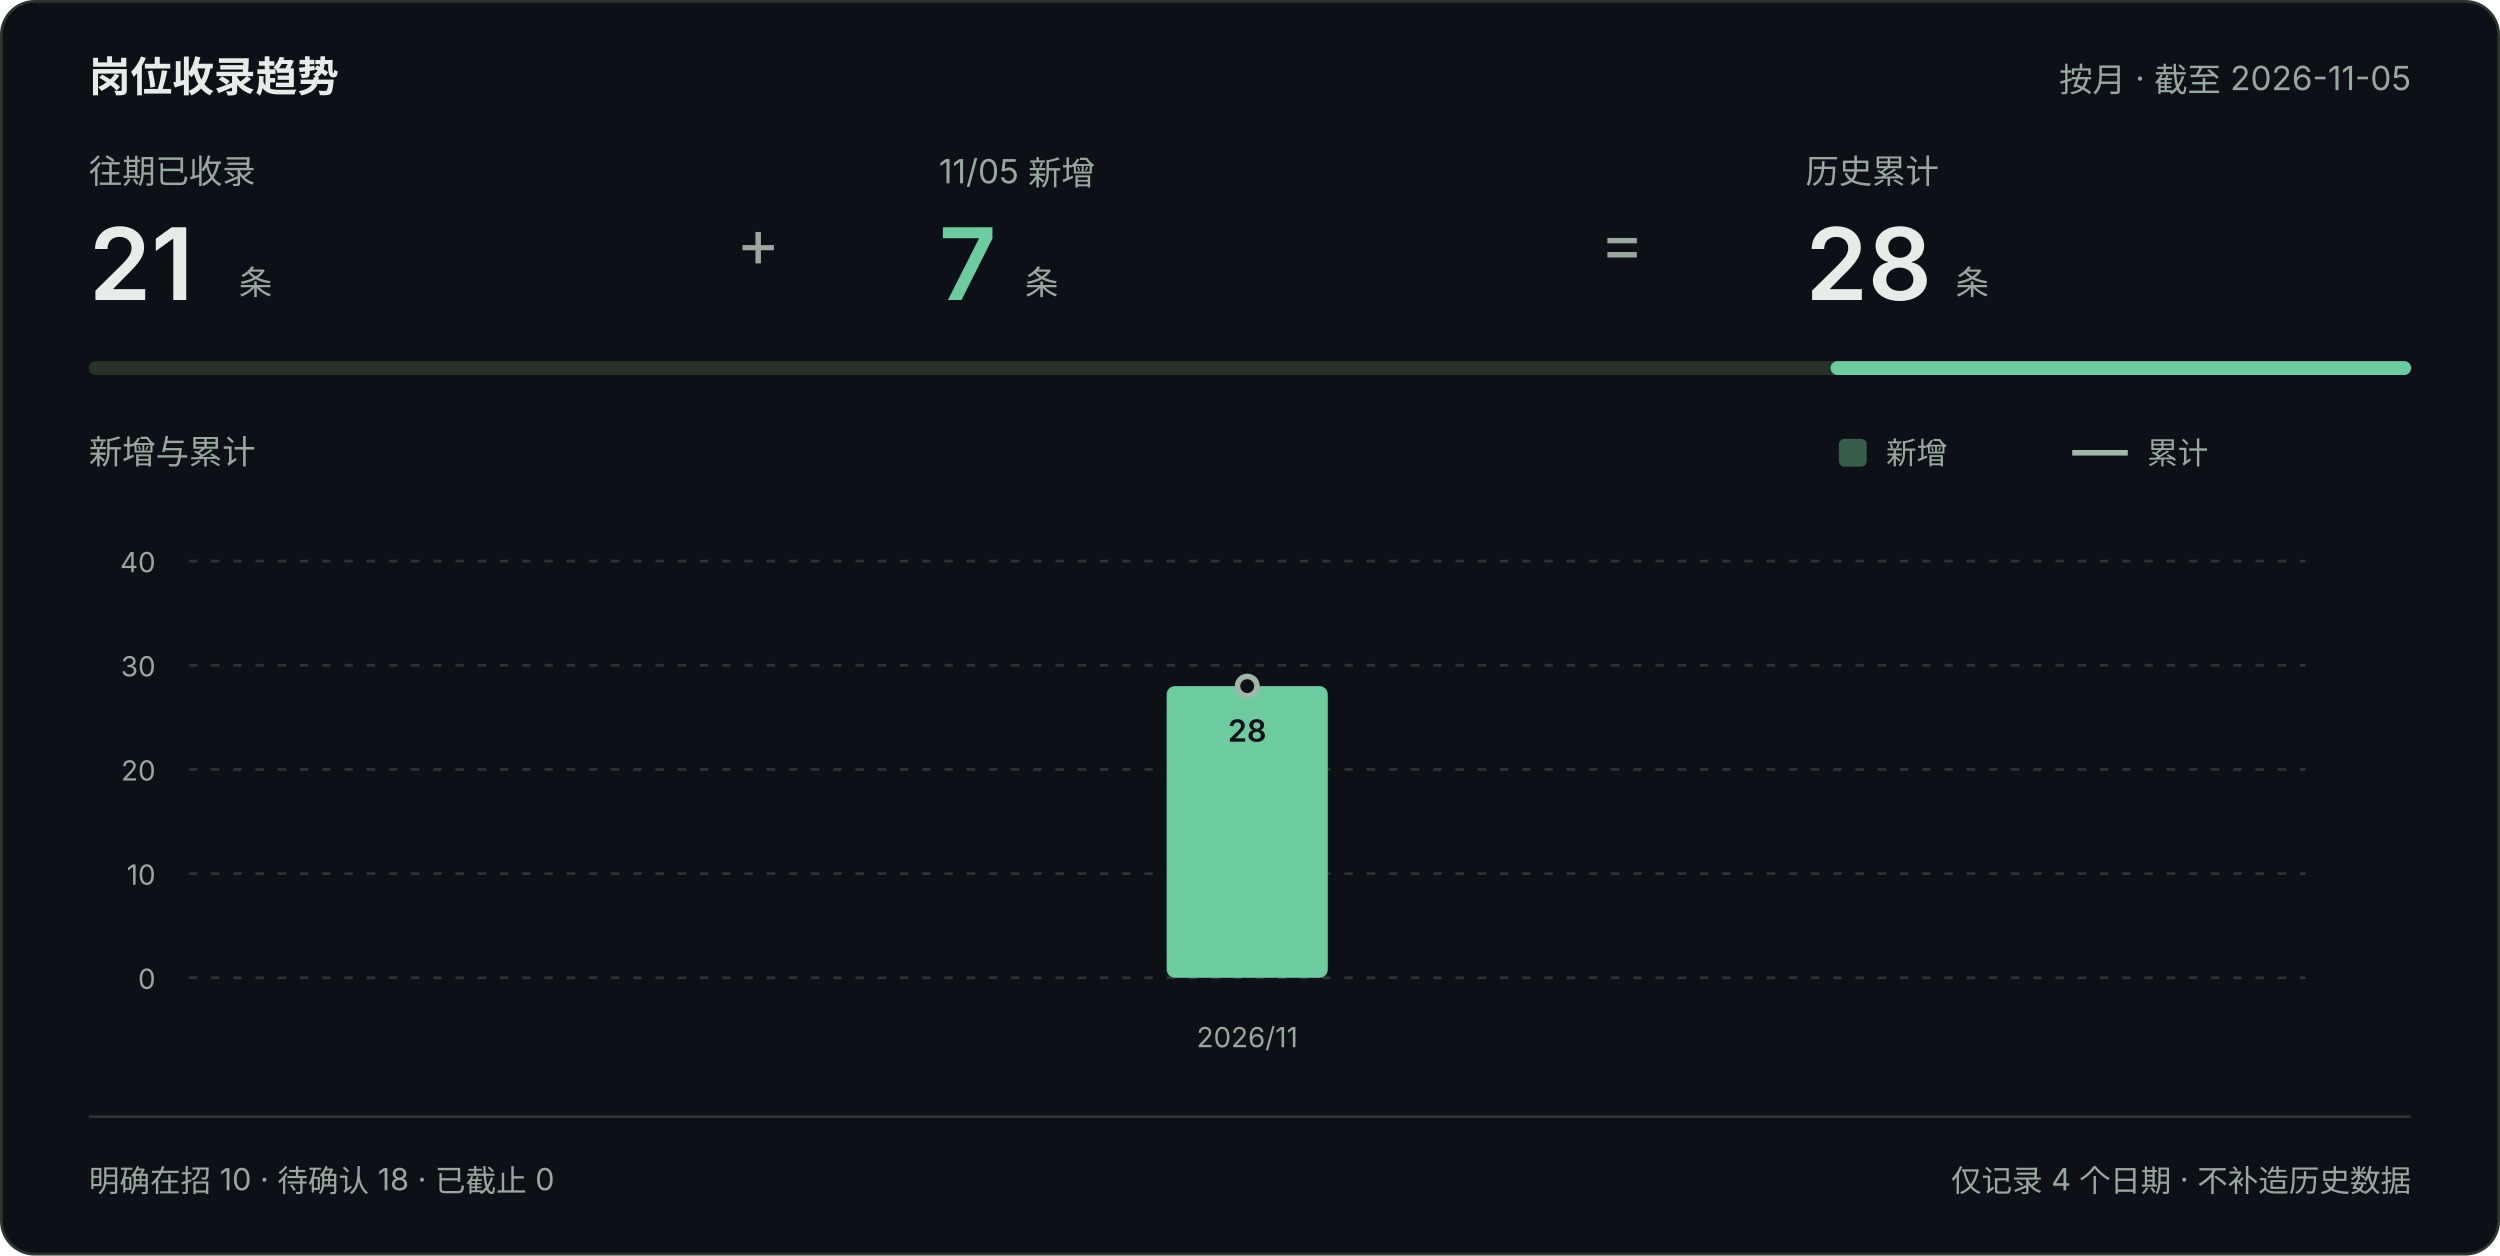
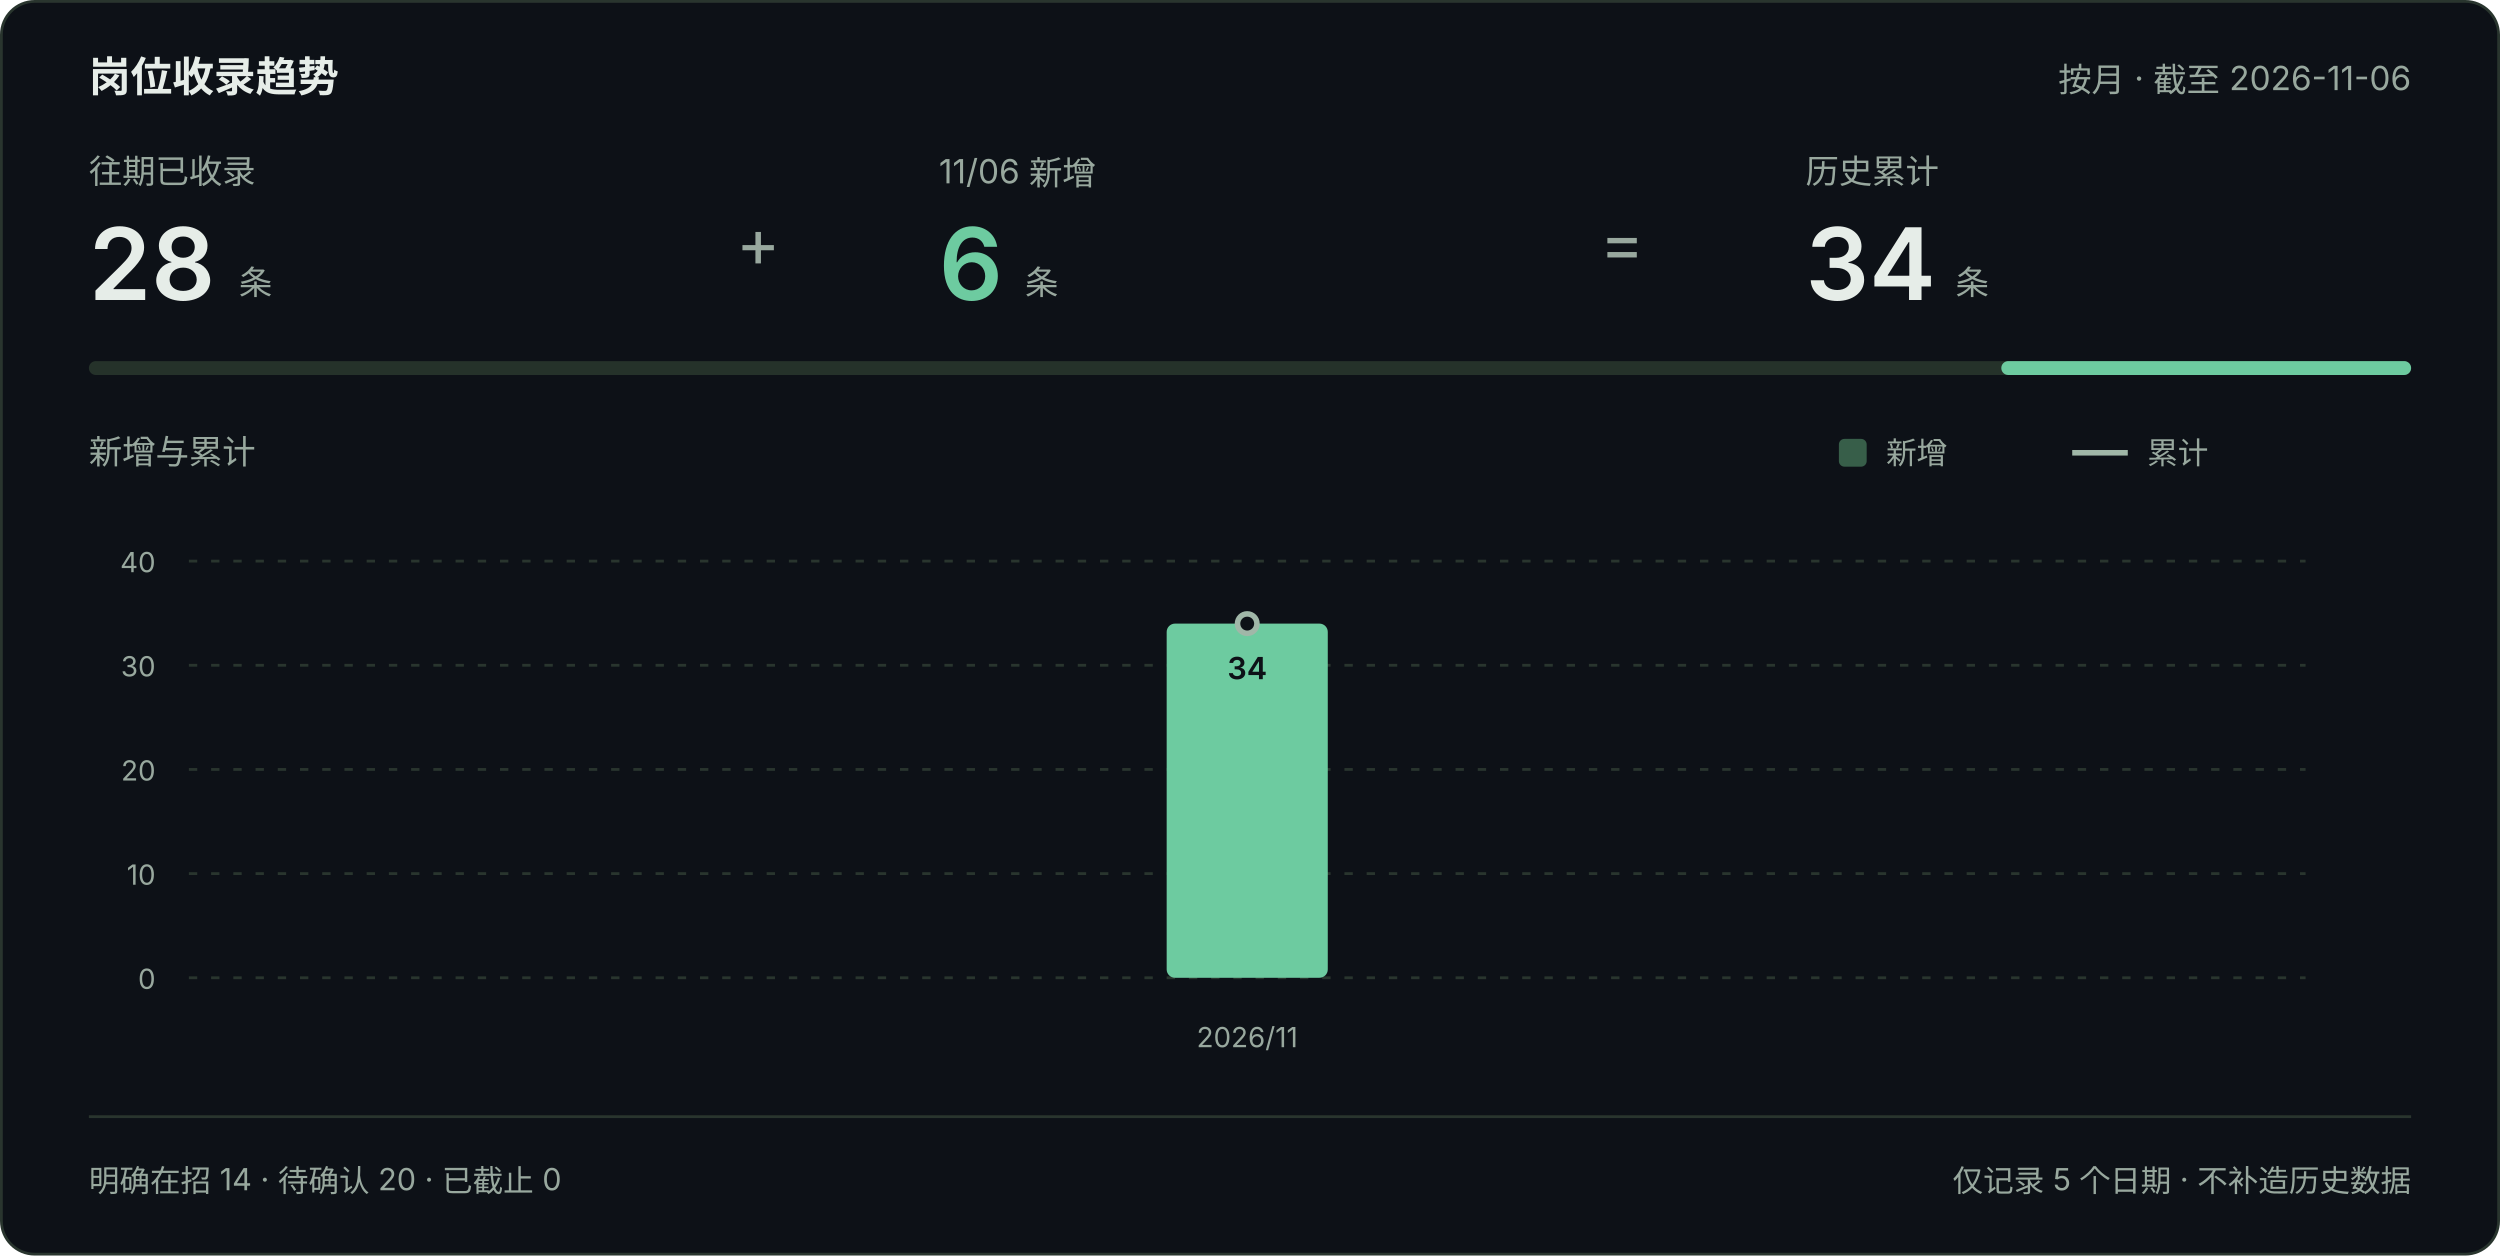
<svg xmlns="http://www.w3.org/2000/svg" width="900" height="452" viewBox="0 0 900 452" role="img" aria-labelledby="title desc">
  <rect x=".5" y=".5" width="899" height="451" rx="12" fill="#0d1117" stroke="#29352e" />
  <g font-family="-apple-system,BlinkMacSystemFont,Segoe UI,PingFang SC,Microsoft YaHei,sans-serif">
    <text x="32" y="33" fill="#e6ede8" font-size="15" font-weight="600" text-anchor="start">岗位收录趋势</text>
-     <text x="868" y="33" fill="#98a89e" font-size="12" font-weight="400" text-anchor="end">按月 · 截至 2026-11-05</text>
+     <text x="868" y="33" fill="#98a89e" font-size="12" font-weight="400" text-anchor="end">按月 · 截至 2026-11-06</text>
    <text x="32" y="66" fill="#98a89e" font-size="12" font-weight="400" text-anchor="start">往期已收录</text>
-     <text x="32" y="108" fill="#e6ede8" font-size="36" font-weight="600" text-anchor="start">21</text>
+     <text x="32" y="108" fill="#e6ede8" font-size="36" font-weight="600" text-anchor="start">28</text>
    <text x="86" y="106" fill="#98a89e" font-size="12" font-weight="400" text-anchor="start">条</text>
-     <text x="338" y="66" fill="#98a89e" font-size="12" font-weight="400" text-anchor="start">11/05 新增</text>
-     <text x="338" y="108" fill="#6dcba0" font-size="36" font-weight="600" text-anchor="start">7</text>
+     <text x="338" y="66" fill="#98a89e" font-size="12" font-weight="400" text-anchor="start">11/06 新增</text>
+     <text x="338" y="108" fill="#6dcba0" font-size="36" font-weight="600" text-anchor="start">6</text>
    <text x="369" y="106" fill="#98a89e" font-size="12" font-weight="400" text-anchor="start">条</text>
    <text x="650" y="66" fill="#98a89e" font-size="12" font-weight="400" text-anchor="start">历史累计</text>
-     <text x="650" y="108" fill="#e6ede8" font-size="36" font-weight="600" text-anchor="start">28</text>
+     <text x="650" y="108" fill="#e6ede8" font-size="36" font-weight="600" text-anchor="start">34</text>
    <text x="704" y="106" fill="#98a89e" font-size="12" font-weight="400" text-anchor="start">条</text>
    <text x="265" y="96" fill="#98a89e" font-size="24" font-weight="400" text-anchor="start">+</text>
    <text x="576" y="96" fill="#98a89e" font-size="24" font-weight="400" text-anchor="start">=</text>
    <rect x="32" y="130" width="836" height="5" rx="2.5" fill="#25322a" />
-     <rect x="659.00" y="130" width="209.00" height="5" rx="2.5" fill="#6dcba0" />
+     <rect x="720.47" y="130" width="147.53" height="5" rx="2.5" fill="#6dcba0" />
    <text x="32" y="167" fill="#98a89e" font-size="12" font-weight="400" text-anchor="start">新增与累计</text>
    <rect x="662" y="158" width="10" height="10" rx="2" fill="#375e49" />
    <text x="679" y="167" fill="#98a89e" font-size="11" font-weight="400" text-anchor="start">新增</text>
    <line x1="746" y1="163" x2="766" y2="163" stroke="#a0b7a8" stroke-width="2" />
    <text x="773" y="167" fill="#98a89e" font-size="11" font-weight="400" text-anchor="start">累计</text>
    <line x1="68" y1="352.0" x2="830" y2="352.0" stroke="#29352e" stroke-dasharray="3 5" />
    <text x="56" y="356.0" fill="#98a89e" font-size="10" font-weight="400" text-anchor="end">0</text>
    <line x1="68" y1="314.5" x2="830" y2="314.5" stroke="#29352e" stroke-dasharray="3 5" />
    <text x="56" y="318.5" fill="#98a89e" font-size="10" font-weight="400" text-anchor="end">10</text>
    <line x1="68" y1="277.0" x2="830" y2="277.0" stroke="#29352e" stroke-dasharray="3 5" />
    <text x="56" y="281.0" fill="#98a89e" font-size="10" font-weight="400" text-anchor="end">20</text>
    <line x1="68" y1="239.5" x2="830" y2="239.5" stroke="#29352e" stroke-dasharray="3 5" />
    <text x="56" y="243.5" fill="#98a89e" font-size="10" font-weight="400" text-anchor="end">30</text>
    <line x1="68" y1="202.0" x2="830" y2="202.0" stroke="#29352e" stroke-dasharray="3 5" />
    <text x="56" y="206.0" fill="#98a89e" font-size="10" font-weight="400" text-anchor="end">40</text>
-     <rect x="420.00" y="247.00" width="58.00" height="105.00" rx="3" fill="#6dcba0" />
-     <text x="449.0" y="267.0" fill="#0d1117" font-size="11" font-weight="600" text-anchor="middle">28</text>
+     <rect x="420.00" y="224.50" width="58.00" height="127.50" rx="3" fill="#6dcba0" />
+     <text x="449.0" y="244.5" fill="#0d1117" font-size="11" font-weight="600" text-anchor="middle">34</text>
    <text x="449.0" y="377" fill="#98a89e" font-size="10" font-weight="400" text-anchor="middle">2026/11</text>
-     <polyline points="449.00,247.00" fill="none" stroke="#a0b7a8" stroke-width="2" stroke-linejoin="round" />
-     <circle cx="449.00" cy="247.00" r="3.5" fill="#0d1117" stroke="#a0b7a8" stroke-width="2" />
+     <polyline points="449.00,224.50" fill="none" stroke="#a0b7a8" stroke-width="2" stroke-linejoin="round" />
+     <circle cx="449.00" cy="224.50" r="3.5" fill="#0d1117" stroke="#a0b7a8" stroke-width="2" />
    <line x1="32" y1="402" x2="868" y2="402" stroke="#29352e" />
-     <text x="32" y="429" fill="#98a89e" font-size="11" font-weight="400" text-anchor="start">明确在招 10   ·   待确认 18   ·   已截止 0</text>
-     <text x="868" y="429" fill="#98a89e" font-size="11" font-weight="400" text-anchor="end">仅记录 4 个日期 · 不补造历史数据</text>
+     <text x="32" y="429" fill="#98a89e" font-size="11" font-weight="400" text-anchor="start">明确在招 14   ·   待确认 20   ·   已截止 0</text>
+     <text x="868" y="429" fill="#98a89e" font-size="11" font-weight="400" text-anchor="end">仅记录 5 个日期 · 不补造历史数据</text>
  </g>
</svg>
